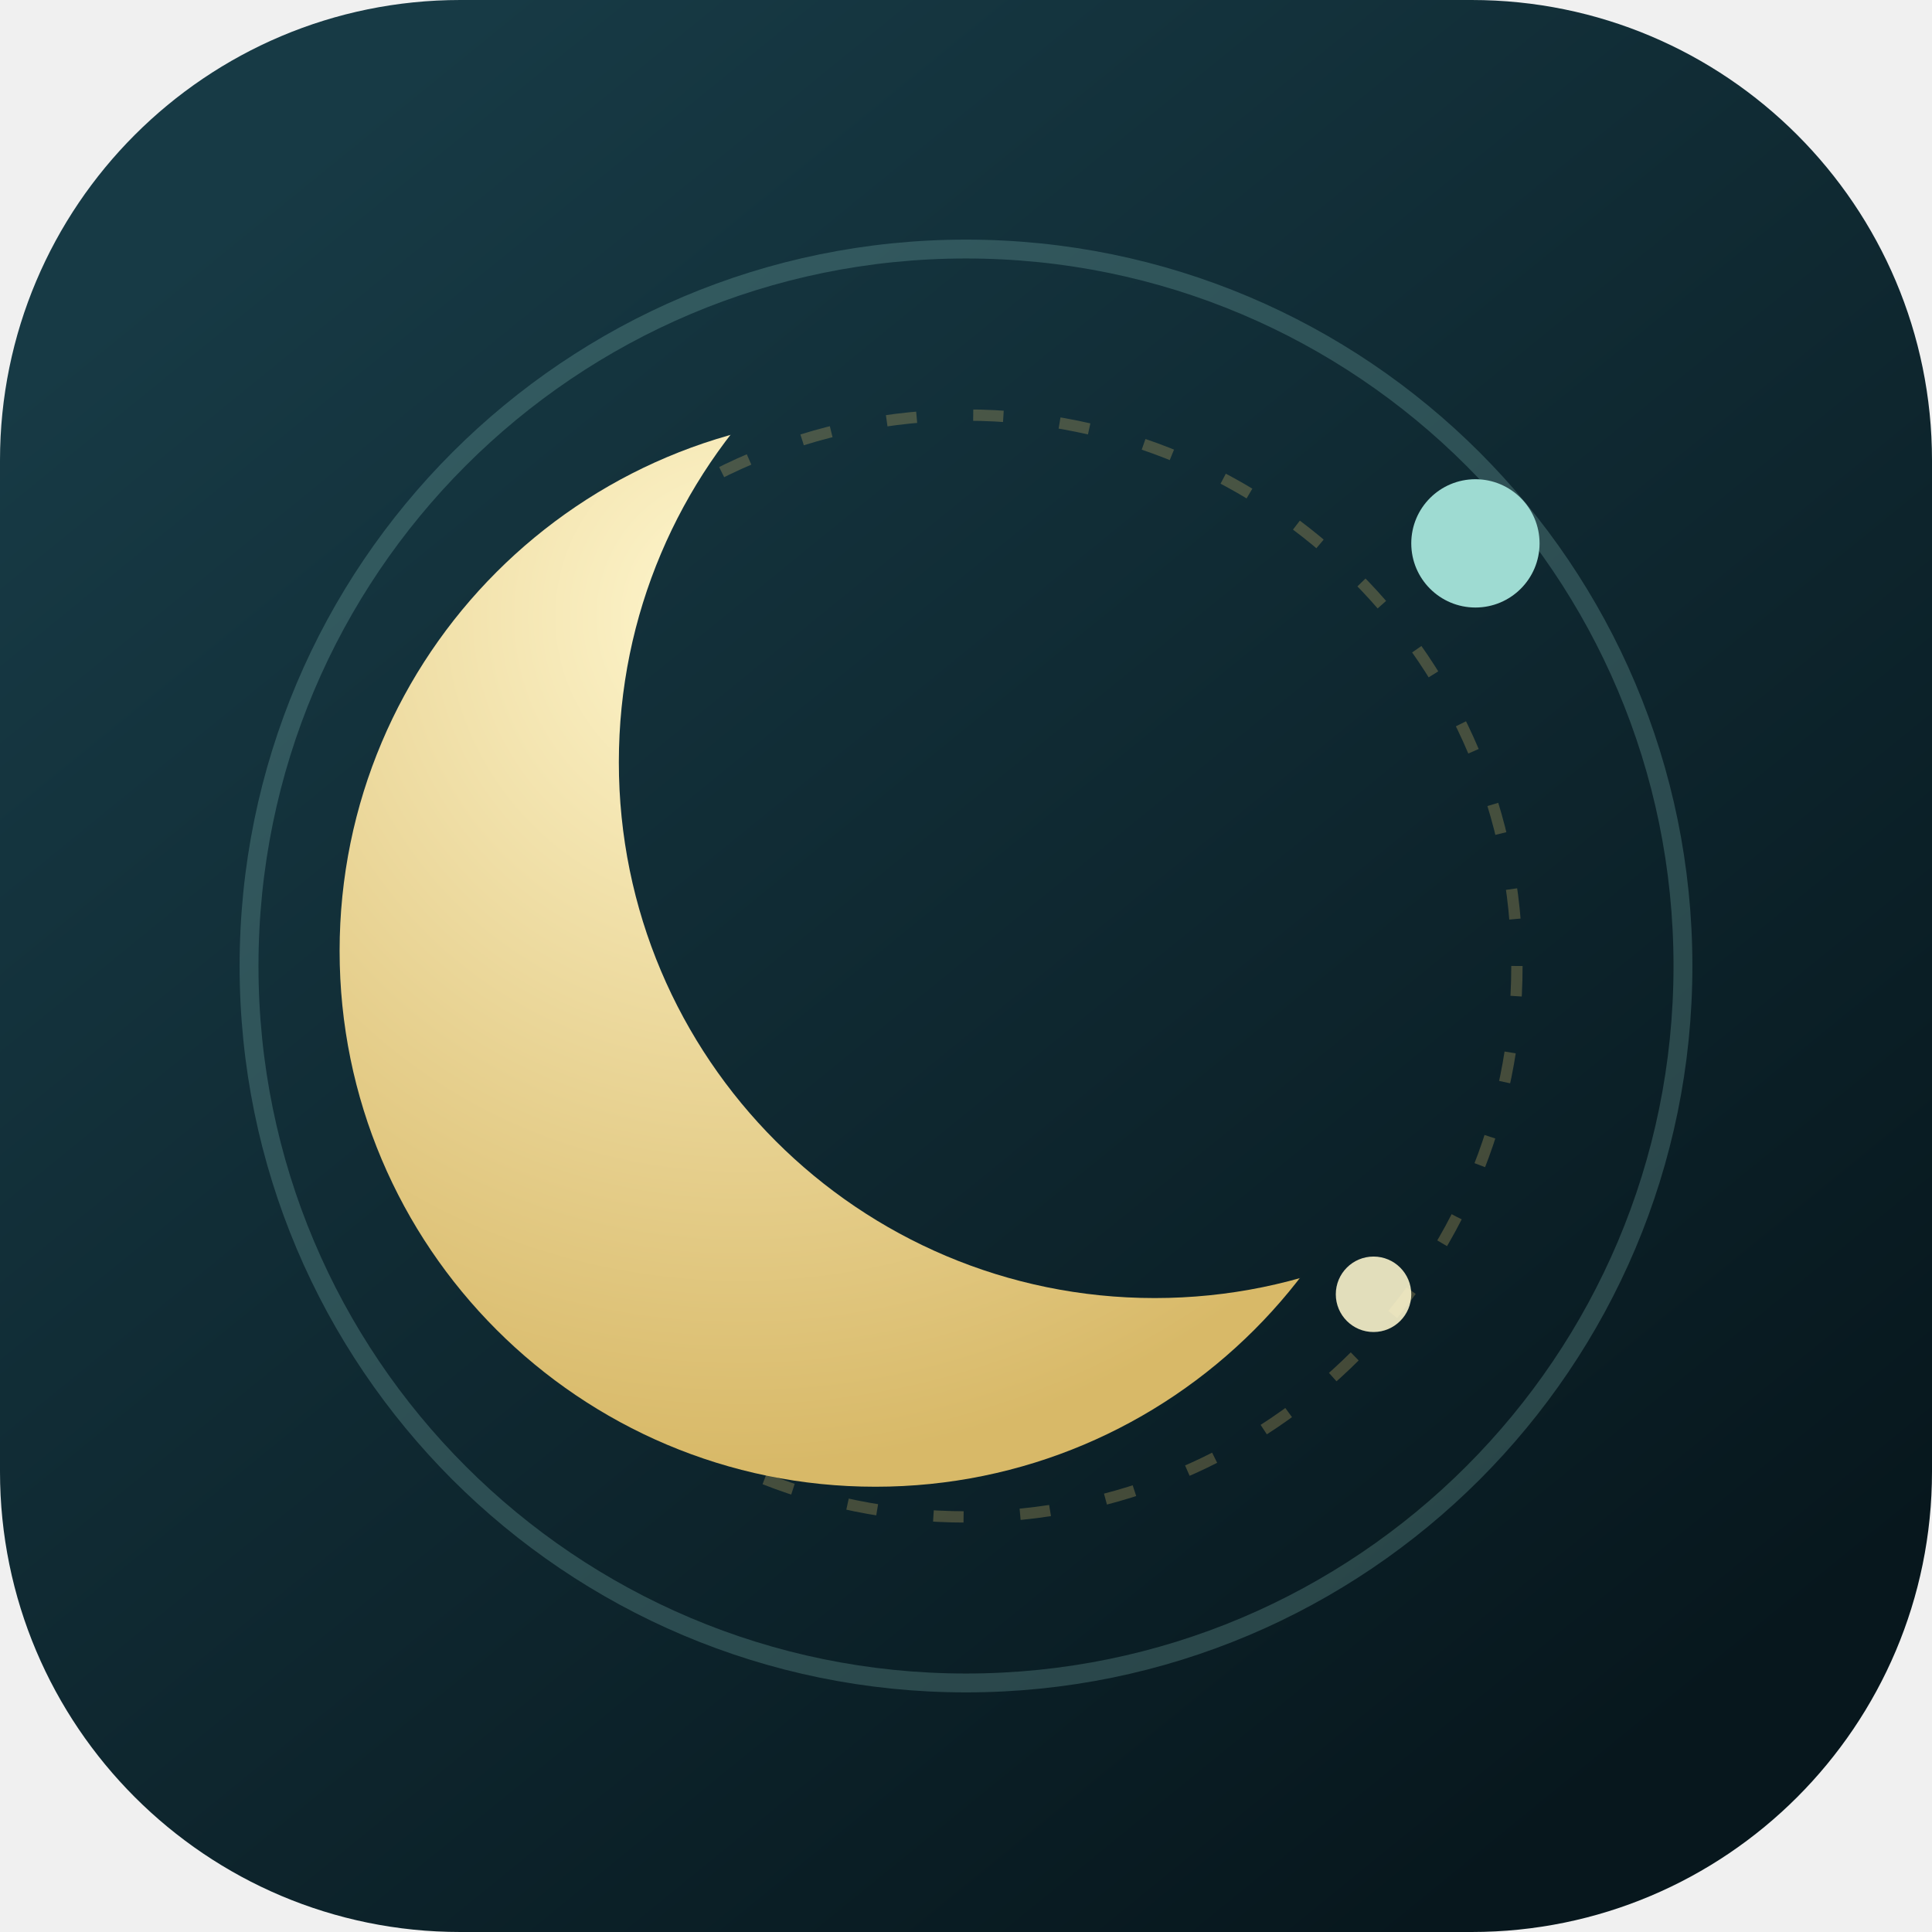
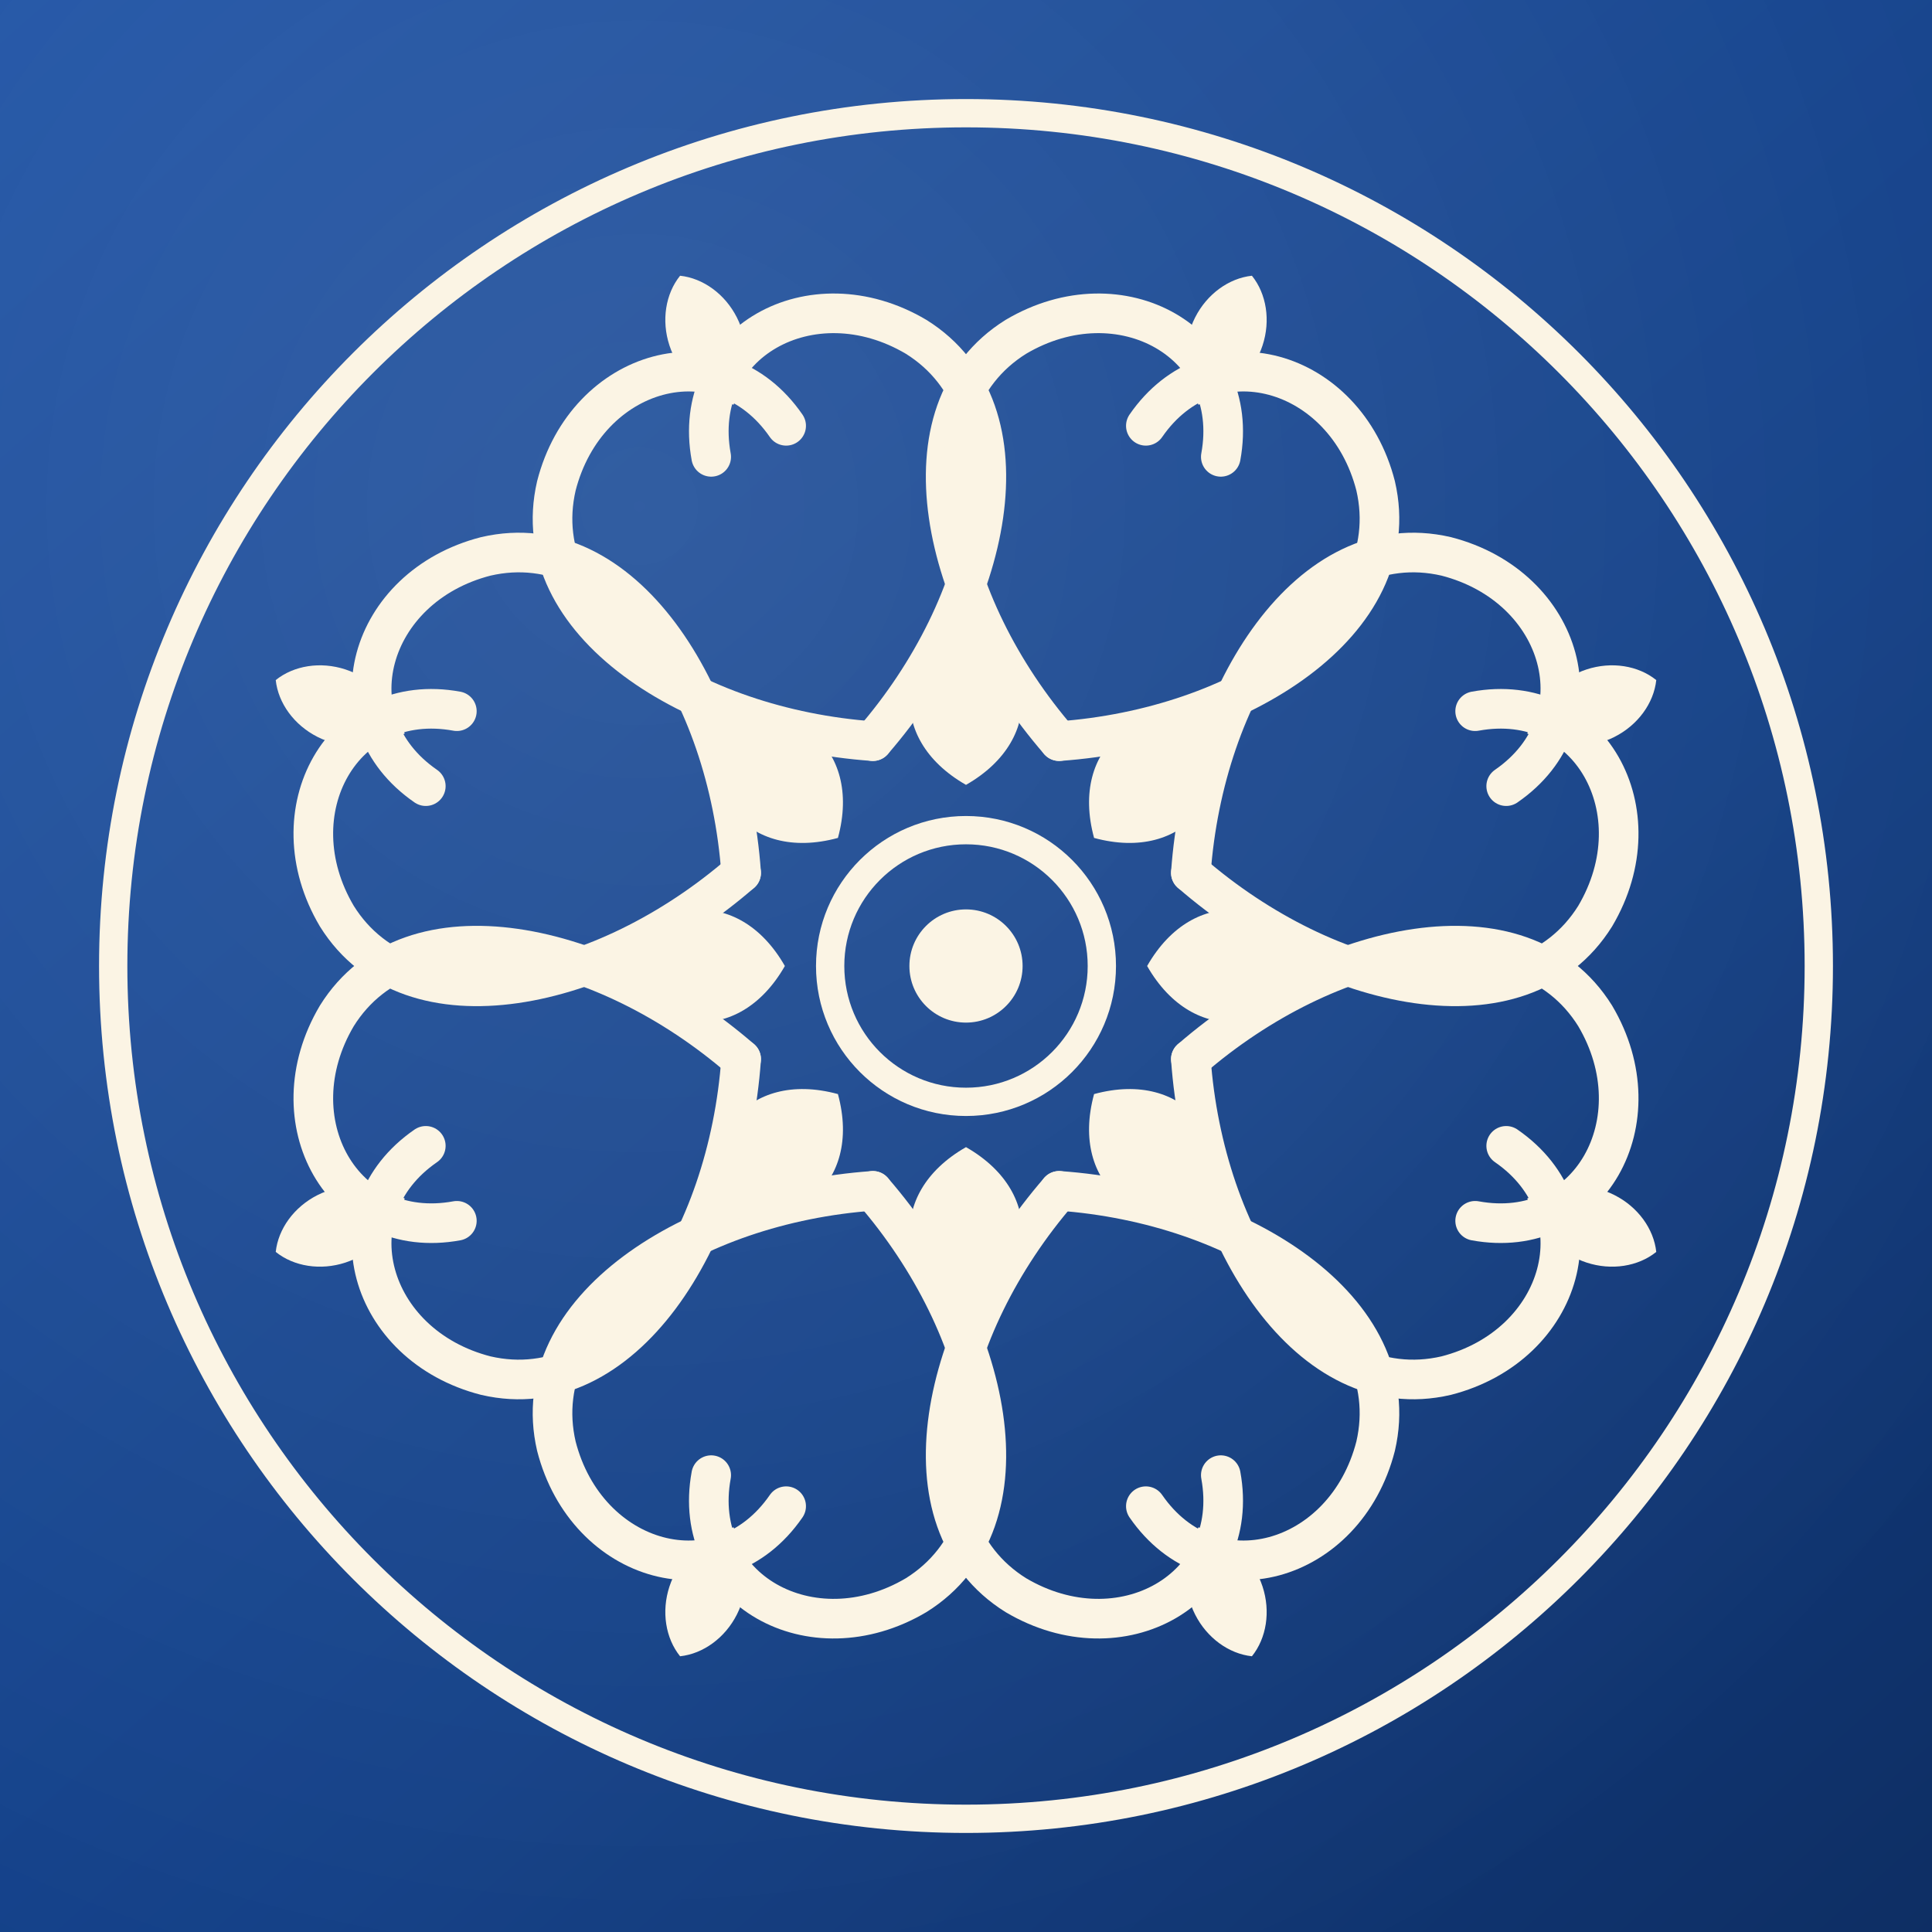
- <svg xmlns="http://www.w3.org/2000/svg" viewBox="0 0 512 512" role="img" aria-label="SleepSphere crescent and orbit">
+ <svg xmlns="http://www.w3.org/2000/svg" width="1024" height="1024" viewBox="0 0 1024 1024">
  <defs>
-     <linearGradient id="bg" x1="80" y1="40" x2="430" y2="470" gradientUnits="userSpaceOnUse">
-       <stop stop-color="#173A45" />
-       <stop offset="1" stop-color="#07171D" />
+     <linearGradient id="u" x1="30" y1="-40" x2="1000" y2="1060" gradientUnits="userSpaceOnUse">
+       <stop offset="0" stop-color="#1A4FA3" />
+       <stop offset="0.6" stop-color="#123F86" />
+       <stop offset="1" stop-color="#0E2E63" />
    </linearGradient>
-     <radialGradient id="moon" cx="0" cy="0" r="1" gradientTransform="translate(196 164) rotate(55) scale(224)" gradientUnits="userSpaceOnUse">
-       <stop stop-color="#FFF7CF" />
-       <stop offset="1" stop-color="#D8B968" />
+     <radialGradient id="lu" cx="0" cy="0" r="1" gradientTransform="translate(340 270) scale(860)" gradientUnits="userSpaceOnUse">
+       <stop offset="0" stop-color="#FFF" stop-opacity=".12" />
+       <stop offset="1" stop-color="#FFF" stop-opacity="0" />
    </radialGradient>
-     <mask id="crescent">
-       <rect width="512" height="512" fill="white" />
-       <circle cx="306" cy="202" r="142" fill="black" />
-     </mask>
  </defs>
-   <rect width="512" height="512" rx="122" fill="url(#bg)" />
-   <circle cx="256" cy="256" r="190" fill="none" stroke="#9EDBD2" stroke-opacity=".22" stroke-width="5" />
-   <circle cx="256" cy="256" r="146" fill="none" stroke="#D8B968" stroke-opacity=".28" stroke-width="3" stroke-dasharray="8 15" />
-   <circle cx="232" cy="252" r="142" fill="url(#moon)" mask="url(#crescent)" />
-   <circle cx="391" cy="144" r="17" fill="#9EDBD2" />
-   <circle cx="364" cy="343" r="10" fill="#FFF7CF" fill-opacity=".88" />
+   <rect width="1024" height="1024" fill="url(#u)" />
+   <rect width="1024" height="1024" fill="url(#lu)" />
+   <g stroke="#FBF4E4" fill="none" stroke-width="21" stroke-linecap="round">
+     <g transform="rotate(22.5 512 512)">
+       <g transform="translate(512 512)">
+         <path d="M0 -129   C-86 -172 -146.2 -258 -103.2 -318.2   C-64.5 -369.8 8.6 -361.2 21.5 -301" />
+         <path d="M0 -129   C86 -172 146.2 -258 103.2 -318.2   C64.5 -369.8 -8.6 -361.2 -21.5 -301" />
+       </g>
+     </g>
+     <g transform="rotate(67.5 512 512)">
+       <g transform="translate(512 512)">
+         <path d="M0 -129   C-86 -172 -146.2 -258 -103.2 -318.2   C-64.5 -369.8 8.6 -361.2 21.5 -301" />
+         <path d="M0 -129   C86 -172 146.2 -258 103.2 -318.2   C64.5 -369.8 -8.6 -361.2 -21.5 -301" />
+       </g>
+     </g>
+     <g transform="rotate(112.5 512 512)">
+       <g transform="translate(512 512)">
+         <path d="M0 -129   C-86 -172 -146.2 -258 -103.2 -318.2   C-64.5 -369.8 8.6 -361.2 21.5 -301" />
+         <path d="M0 -129   C86 -172 146.2 -258 103.2 -318.2   C64.5 -369.8 -8.6 -361.2 -21.5 -301" />
+       </g>
+     </g>
+     <g transform="rotate(157.5 512 512)">
+       <g transform="translate(512 512)">
+         <path d="M0 -129   C-86 -172 -146.2 -258 -103.2 -318.2   C-64.5 -369.8 8.6 -361.2 21.5 -301" />
+         <path d="M0 -129   C86 -172 146.2 -258 103.2 -318.2   C64.5 -369.8 -8.6 -361.2 -21.5 -301" />
+       </g>
+     </g>
+     <g transform="rotate(202.5 512 512)">
+       <g transform="translate(512 512)">
+         <path d="M0 -129   C-86 -172 -146.2 -258 -103.2 -318.2   C-64.5 -369.8 8.6 -361.2 21.5 -301" />
+         <path d="M0 -129   C86 -172 146.2 -258 103.2 -318.2   C64.5 -369.8 -8.6 -361.2 -21.5 -301" />
+       </g>
+     </g>
+     <g transform="rotate(247.5 512 512)">
+       <g transform="translate(512 512)">
+         <path d="M0 -129   C-86 -172 -146.2 -258 -103.2 -318.2   C-64.5 -369.8 8.6 -361.2 21.5 -301" />
+         <path d="M0 -129   C86 -172 146.2 -258 103.2 -318.2   C64.5 -369.8 -8.6 -361.2 -21.5 -301" />
+       </g>
+     </g>
+     <g transform="rotate(292.5 512 512)">
+       <g transform="translate(512 512)">
+         <path d="M0 -129   C-86 -172 -146.2 -258 -103.2 -318.2   C-64.5 -369.8 8.6 -361.2 21.5 -301" />
+         <path d="M0 -129   C86 -172 146.2 -258 103.2 -318.2   C64.5 -369.8 -8.6 -361.2 -21.5 -301" />
+       </g>
+     </g>
+     <g transform="rotate(337.5 512 512)">
+       <g transform="translate(512 512)">
+         <path d="M0 -129   C-86 -172 -146.2 -258 -103.2 -318.2   C-64.5 -369.8 8.6 -361.2 21.5 -301" />
+         <path d="M0 -129   C86 -172 146.2 -258 103.2 -318.2   C64.5 -369.8 -8.6 -361.2 -21.5 -301" />
+       </g>
+     </g>
+   </g>
+   <g fill="#FBF4E4">
+     <g transform="rotate(22.5 512 512)">
+       <g transform="translate(512 512)">
+         <path d="M0 -322   C-30 -347.2 -21.6 -384.2 0 -396   C21.6 -384.2 30 -347.2 0 -322 Z" />
+       </g>
+     </g>
+     <g transform="rotate(67.5 512 512)">
+       <g transform="translate(512 512)">
+         <path d="M0 -322   C-30 -347.2 -21.6 -384.2 0 -396   C21.6 -384.2 30 -347.2 0 -322 Z" />
+       </g>
+     </g>
+     <g transform="rotate(112.5 512 512)">
+       <g transform="translate(512 512)">
+         <path d="M0 -322   C-30 -347.2 -21.6 -384.2 0 -396   C21.6 -384.2 30 -347.2 0 -322 Z" />
+       </g>
+     </g>
+     <g transform="rotate(157.5 512 512)">
+       <g transform="translate(512 512)">
+         <path d="M0 -322   C-30 -347.2 -21.6 -384.2 0 -396   C21.6 -384.2 30 -347.2 0 -322 Z" />
+       </g>
+     </g>
+     <g transform="rotate(202.5 512 512)">
+       <g transform="translate(512 512)">
+         <path d="M0 -322   C-30 -347.2 -21.6 -384.2 0 -396   C21.6 -384.2 30 -347.2 0 -322 Z" />
+       </g>
+     </g>
+     <g transform="rotate(247.5 512 512)">
+       <g transform="translate(512 512)">
+         <path d="M0 -322   C-30 -347.2 -21.6 -384.2 0 -396   C21.6 -384.2 30 -347.2 0 -322 Z" />
+       </g>
+     </g>
+     <g transform="rotate(292.5 512 512)">
+       <g transform="translate(512 512)">
+         <path d="M0 -322   C-30 -347.2 -21.6 -384.2 0 -396   C21.6 -384.2 30 -347.2 0 -322 Z" />
+       </g>
+     </g>
+     <g transform="rotate(337.5 512 512)">
+       <g transform="translate(512 512)">
+         <path d="M0 -322   C-30 -347.2 -21.6 -384.2 0 -396   C21.6 -384.2 30 -347.2 0 -322 Z" />
+       </g>
+     </g>
+     <g transform="rotate(0 512 512)">
+       <g transform="translate(512 512)">
+         <path d="M0 -236   C-21 -253.7 -15.1 -279.7 0 -288   C15.1 -279.7 21 -253.7 0 -236 Z" />
+       </g>
+     </g>
+     <g transform="rotate(45 512 512)">
+       <g transform="translate(512 512)">
+         <path d="M0 -236   C-21 -253.7 -15.1 -279.7 0 -288   C15.1 -279.7 21 -253.7 0 -236 Z" />
+       </g>
+     </g>
+     <g transform="rotate(90 512 512)">
+       <g transform="translate(512 512)">
+         <path d="M0 -236   C-21 -253.7 -15.1 -279.7 0 -288   C15.1 -279.7 21 -253.7 0 -236 Z" />
+       </g>
+     </g>
+     <g transform="rotate(135 512 512)">
+       <g transform="translate(512 512)">
+         <path d="M0 -236   C-21 -253.7 -15.1 -279.7 0 -288   C15.1 -279.7 21 -253.7 0 -236 Z" />
+       </g>
+     </g>
+     <g transform="rotate(180 512 512)">
+       <g transform="translate(512 512)">
+         <path d="M0 -236   C-21 -253.7 -15.1 -279.7 0 -288   C15.1 -279.7 21 -253.7 0 -236 Z" />
+       </g>
+     </g>
+     <g transform="rotate(225 512 512)">
+       <g transform="translate(512 512)">
+         <path d="M0 -236   C-21 -253.7 -15.1 -279.7 0 -288   C15.1 -279.7 21 -253.7 0 -236 Z" />
+       </g>
+     </g>
+     <g transform="rotate(270 512 512)">
+       <g transform="translate(512 512)">
+         <path d="M0 -236   C-21 -253.7 -15.1 -279.7 0 -288   C15.1 -279.7 21 -253.7 0 -236 Z" />
+       </g>
+     </g>
+     <g transform="rotate(315 512 512)">
+       <g transform="translate(512 512)">
+         <path d="M0 -236   C-21 -253.7 -15.1 -279.7 0 -288   C15.1 -279.7 21 -253.7 0 -236 Z" />
+       </g>
+     </g>
+     <g transform="rotate(0 512 512)">
+       <g transform="translate(512 512)">
+         <path d="M0 -96   C-44 -121.2 -35.2 -167.4 0 -186   C35.2 -167.4 44 -121.2 0 -96 Z" />
+       </g>
+     </g>
+     <g transform="rotate(45 512 512)">
+       <g transform="translate(512 512)">
+         <path d="M0 -96   C-44 -121.2 -35.2 -167.4 0 -186   C35.2 -167.4 44 -121.2 0 -96 Z" />
+       </g>
+     </g>
+     <g transform="rotate(90 512 512)">
+       <g transform="translate(512 512)">
+         <path d="M0 -96   C-44 -121.2 -35.2 -167.4 0 -186   C35.2 -167.4 44 -121.2 0 -96 Z" />
+       </g>
+     </g>
+     <g transform="rotate(135 512 512)">
+       <g transform="translate(512 512)">
+         <path d="M0 -96   C-44 -121.2 -35.2 -167.4 0 -186   C35.2 -167.4 44 -121.2 0 -96 Z" />
+       </g>
+     </g>
+     <g transform="rotate(180 512 512)">
+       <g transform="translate(512 512)">
+         <path d="M0 -96   C-44 -121.2 -35.2 -167.4 0 -186   C35.2 -167.4 44 -121.2 0 -96 Z" />
+       </g>
+     </g>
+     <g transform="rotate(225 512 512)">
+       <g transform="translate(512 512)">
+         <path d="M0 -96   C-44 -121.2 -35.2 -167.4 0 -186   C35.2 -167.4 44 -121.2 0 -96 Z" />
+       </g>
+     </g>
+     <g transform="rotate(270 512 512)">
+       <g transform="translate(512 512)">
+         <path d="M0 -96   C-44 -121.2 -35.2 -167.4 0 -186   C35.2 -167.4 44 -121.2 0 -96 Z" />
+       </g>
+     </g>
+     <g transform="rotate(315 512 512)">
+       <g transform="translate(512 512)">
+         <path d="M0 -96   C-44 -121.2 -35.2 -167.4 0 -186   C35.2 -167.4 44 -121.2 0 -96 Z" />
+       </g>
+     </g>
+   </g>
+   <g stroke="#FBF4E4" fill="none" stroke-width="15">
+     <circle cx="512" cy="512" r="72" />
+     <circle cx="512" cy="512" r="452" />
+   </g>
+   <circle cx="512" cy="512" r="30" fill="#FBF4E4" />
</svg>
